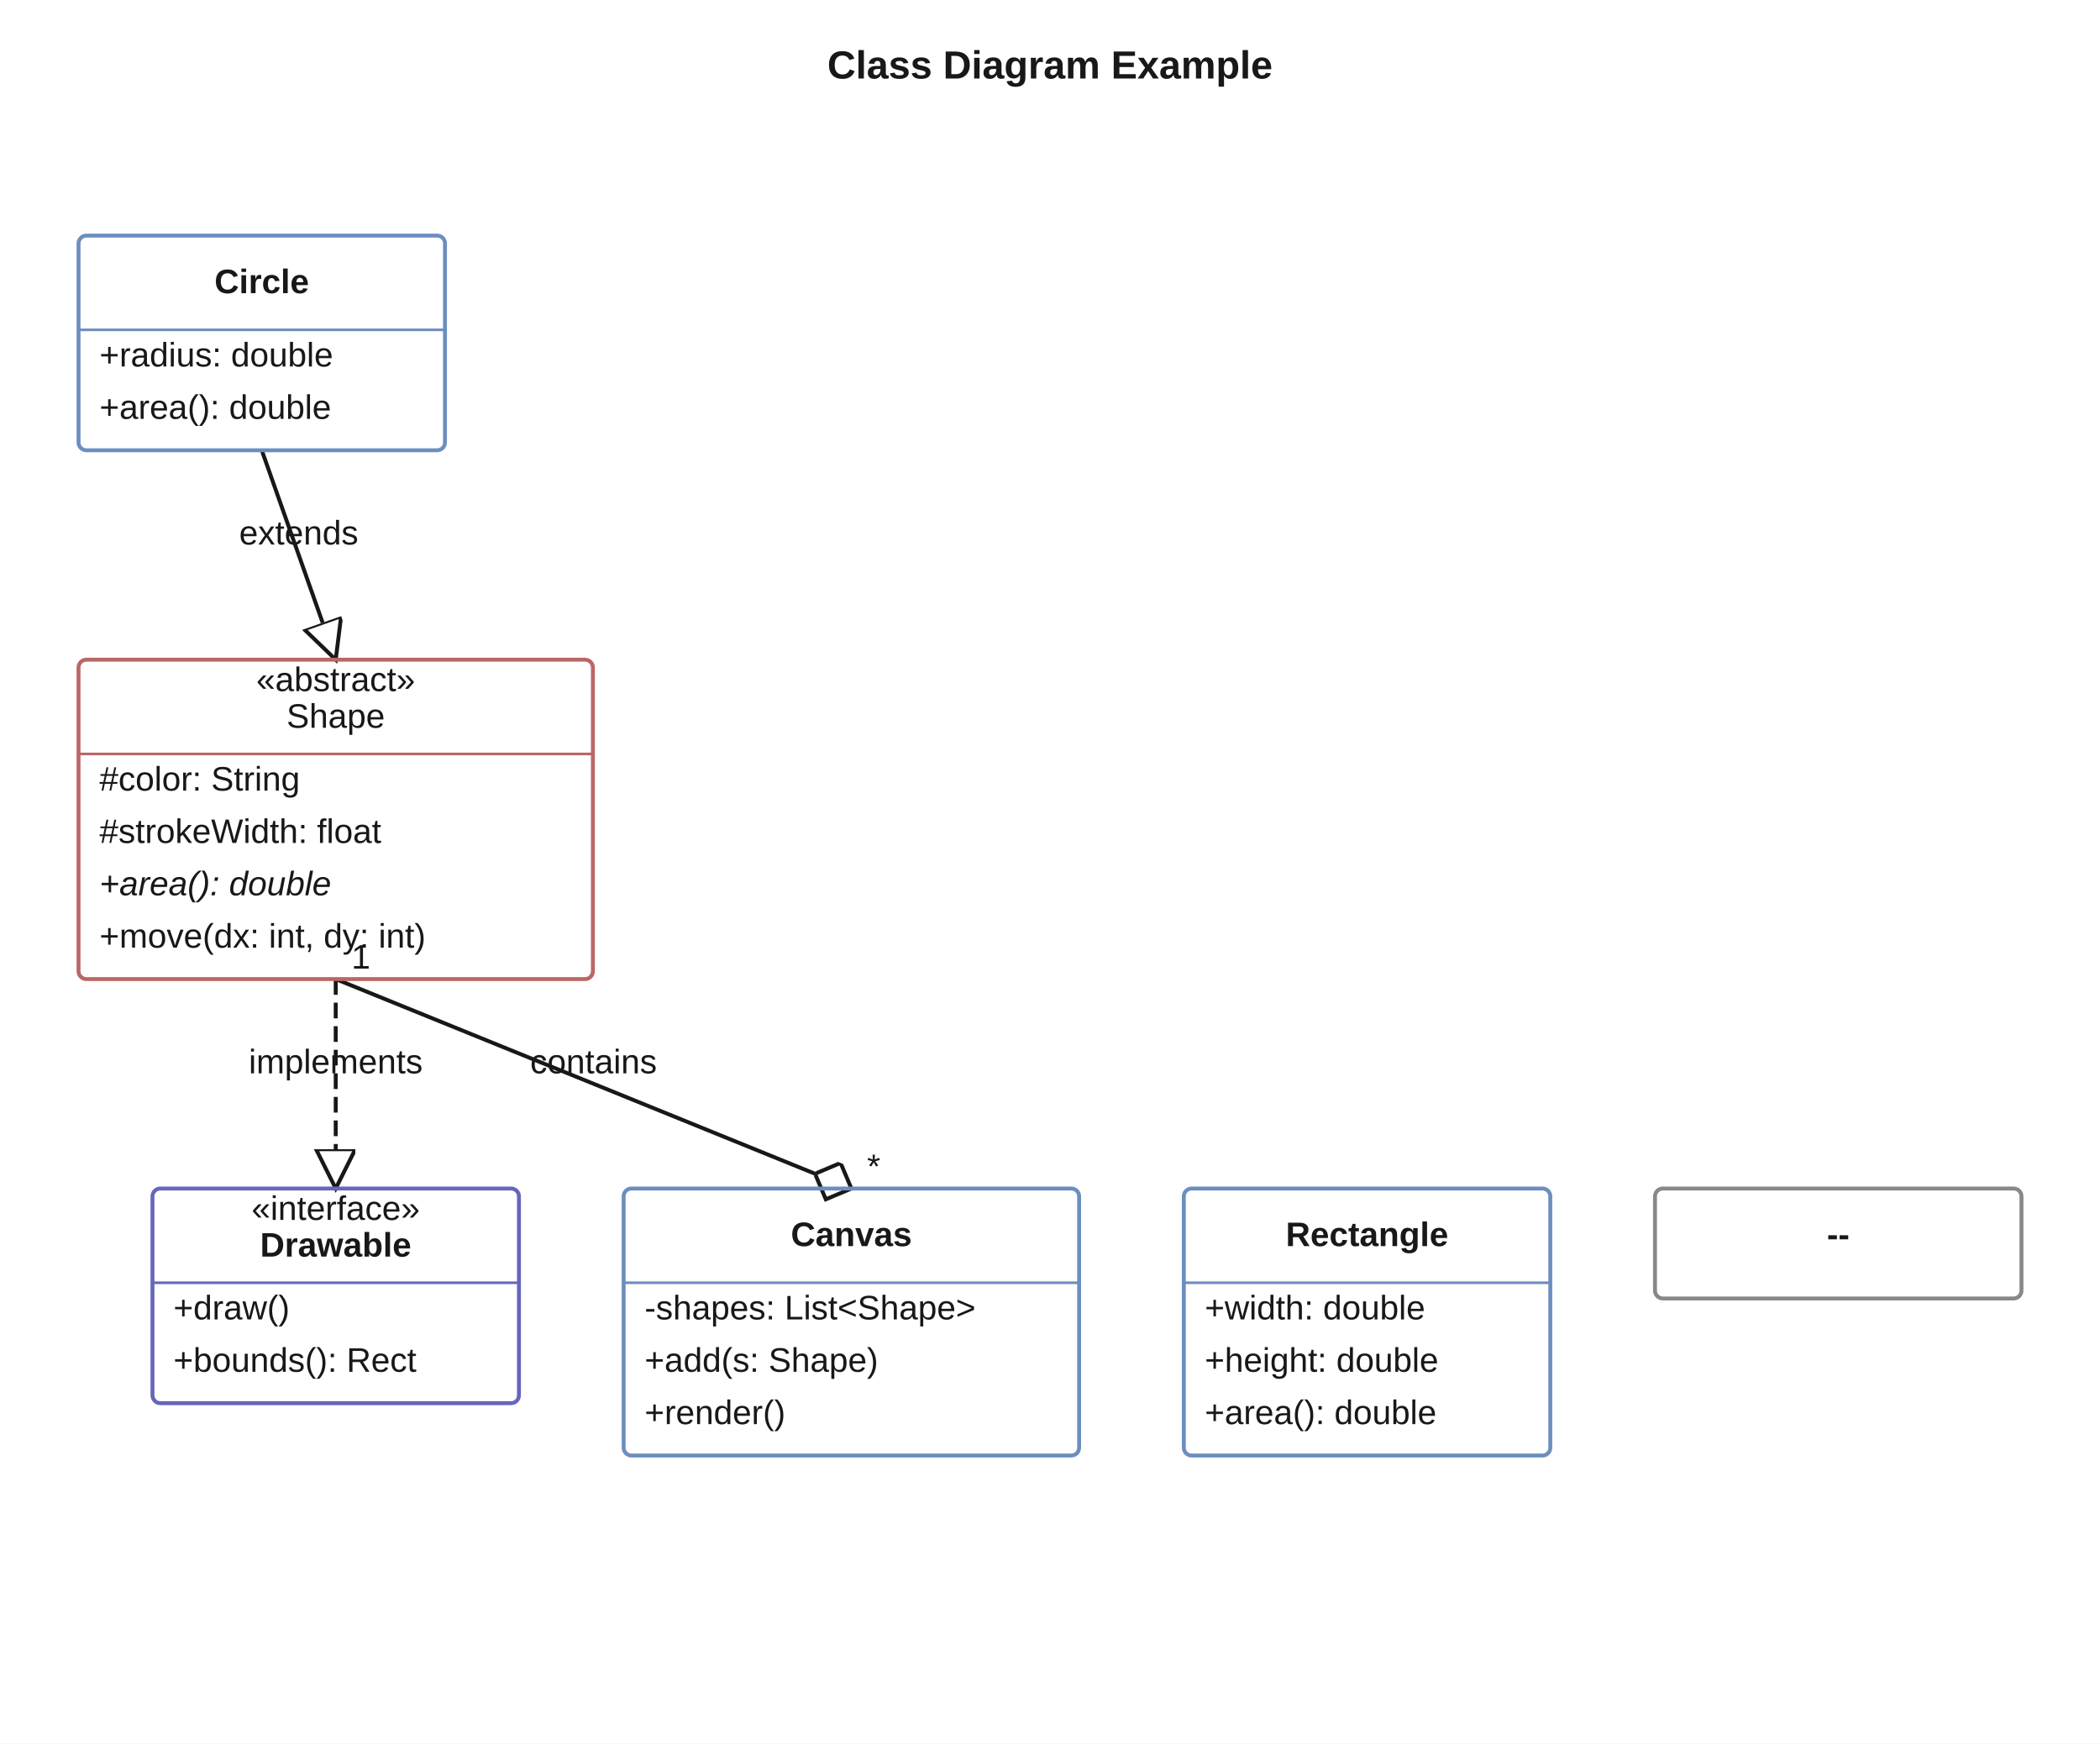
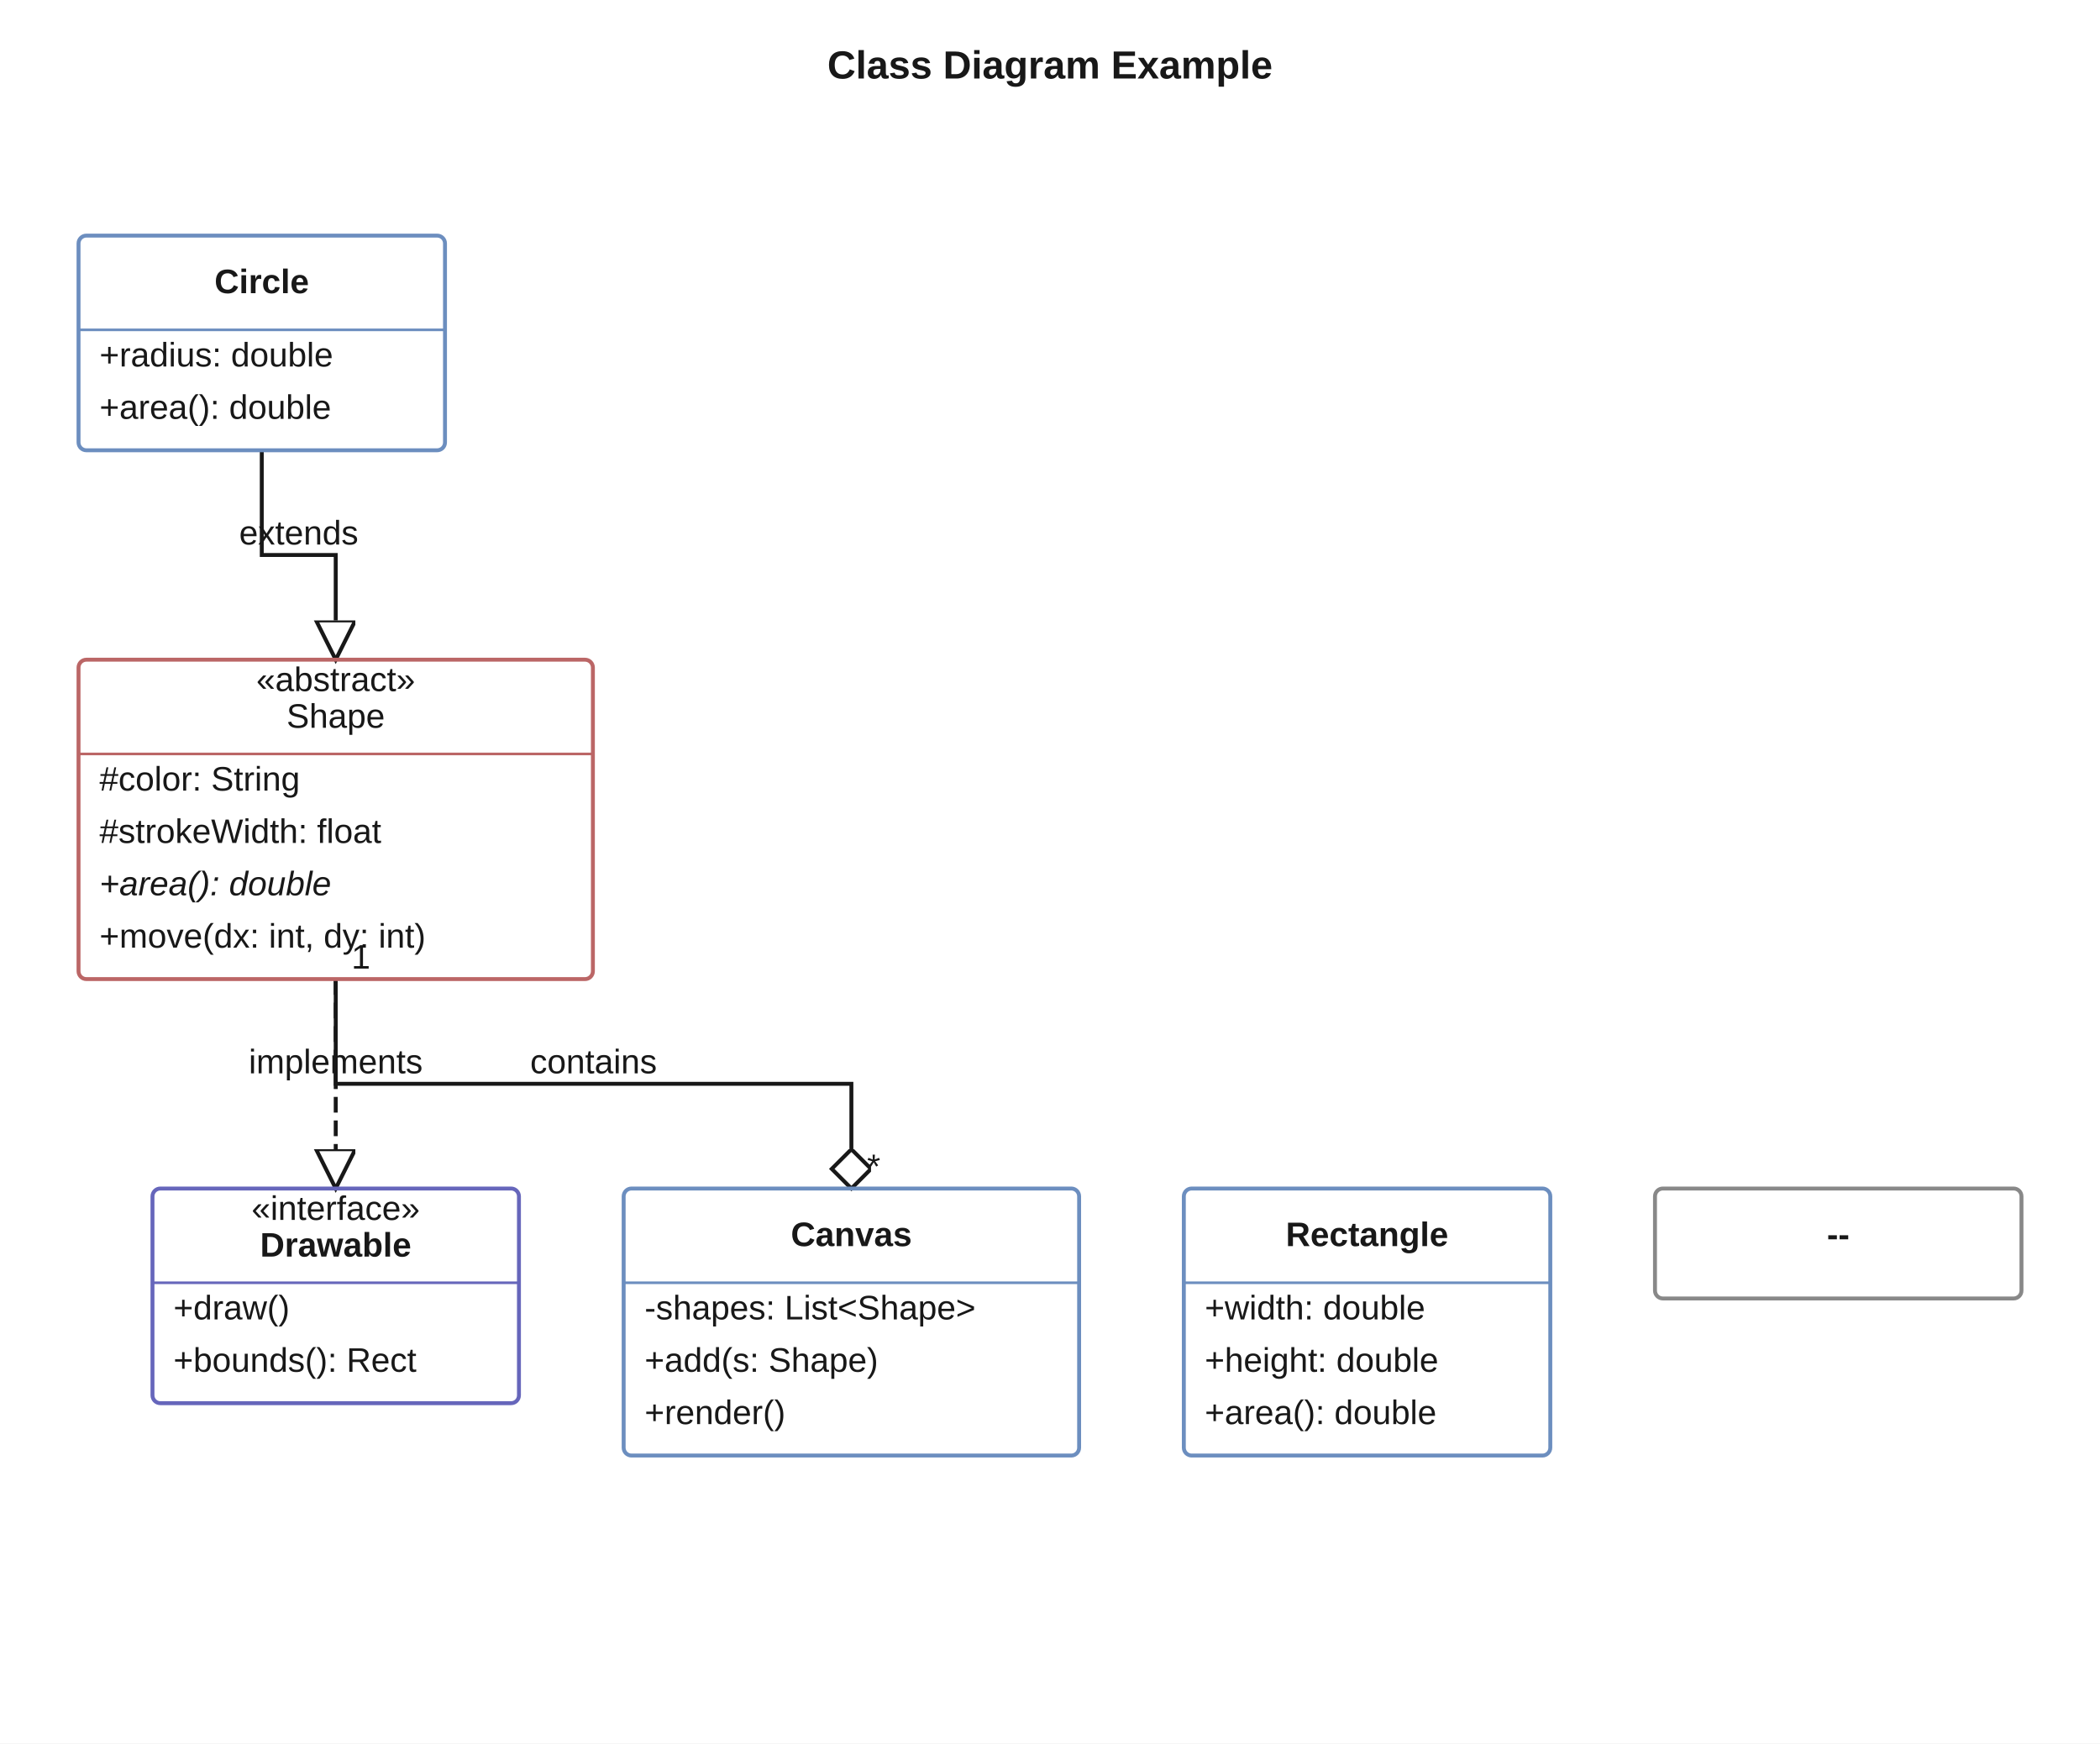
<svg xmlns="http://www.w3.org/2000/svg" height="666" viewBox="0 0 802.25 666" width="802.25">
  <defs>
    <marker id="arr-filled" markerHeight="12" markerWidth="12" orient="auto" refX="10" refY="5">
      <polygon fill="#181818" points="0 0, 10 5, 0 10" />
    </marker>
    <marker id="arr-hollow" markerHeight="12" markerWidth="12" orient="auto" refX="10" refY="5">
      <polygon fill="#ffffff" points="0 0, 10 5, 0 10" stroke="#181818" stroke-width="1" />
    </marker>
    <marker id="arr-diamond-f" markerHeight="12" markerWidth="12" orient="auto" refX="10" refY="5">
      <polygon fill="#181818" points="0 5, 5 0, 10 5, 5 10" />
    </marker>
    <marker id="arr-diamond-h" markerHeight="12" markerWidth="12" orient="auto" refX="10" refY="5">
      <polygon fill="#ffffff" points="0 5, 5 0, 10 5, 5 10" stroke="#181818" stroke-width="1" />
    </marker>
    <marker id="arrowhead" markerHeight="10" markerWidth="10" orient="auto" refX="9" refY="5">
      <polygon fill="#181818" points="0 0, 10 5, 0 10" />
    </marker>
    <marker id="arrowhead-open" markerHeight="10" markerWidth="10" orient="auto" refX="9" refY="5">
      <path d="M0,0 L10,5 L0,10" fill="none" stroke="#181818" stroke-width="1.5" />
    </marker>
  </defs>
  <style>
text{font-family:"Liberation Sans",Helvetica,Arial,sans-serif;font-size:13px;fill:#181818}.participant-box{fill:#dae8fc;stroke:#6c8ebf;stroke-width:1.5}.lifeline{stroke:#6c8ebf;stroke-width:1;stroke-dasharray:6,4}.activation{fill:#cce0ff;stroke:#6c8ebf;stroke-width:1}.arrow{stroke:#181818;stroke-width:1.5;fill:none}.arrow-dashed{stroke:#181818;stroke-width:1.5;fill:none;stroke-dasharray:6,3}.note-box{fill:#ffffc0;stroke:#bbbb00;stroke-width:1}.divider-line{stroke:#888888;stroke-width:1.5;stroke-dasharray:8,3}.divider-label{font-weight:bold}.title{font-size:15px;font-weight:bold}.class-line{stroke:#181818;stroke-width:1.5;fill:none}.class-line-dashed{stroke:#181818;stroke-width:1.5;fill:none;stroke-dasharray:6,3}.bg{fill:#ffffff}@media (prefers-color-scheme:dark){text{fill:#e8e8e8}.bg{fill:#1e1e1e}.arrow,.class-line{stroke:#e8e8e8}.arrow-dashed,.class-line-dashed{stroke:#e8e8e8}.divider-line{stroke:#aaaaaa}}
</style>
  <rect class="bg" fill="#ffffff" height="100%" width="100%" />
  <text class="title" text-anchor="middle" x="401.125" y="30">
Class Diagram Example
</text>
  <g>
-     <line class="class-line-dashed" marker-end="url(#arr-hollow)" x1="128.25" x2="128.25" y1="374" y2="454" />
+     <path class="class-line-dashed" d="M128.25,374 L128.25,454" marker-end="url(#arr-hollow)" />
    <text font-size="11" text-anchor="middle" x="128.25" y="410">
implements
</text>
  </g>
  <g>
-     <line class="class-line" marker-end="url(#arr-hollow)" x1="100" x2="128.25" y1="172" y2="252" />
+     <path class="class-line" d="M100,172 L100,212 L128.25,212 L128.25,252" marker-end="url(#arr-hollow)" />
    <text font-size="11" text-anchor="middle" x="114.125" y="208">
extends
</text>
  </g>
  <g>
-     <line class="class-line" marker-end="url(#arr-diamond-h)" x1="128.25" x2="325.25" y1="374" y2="454" />
+     <path class="class-line" d="M128.25,374 L128.25,414 L325.25,414 L325.25,454" marker-end="url(#arr-diamond-h)" />
    <text font-size="11" text-anchor="middle" x="226.75" y="410">
contains
</text>
    <text font-size="11" x="134.25" y="370">
1
</text>
    <text font-size="11" x="331.25" y="450">
*
</text>
  </g>
  <g>
    <rect fill="none" height="82" rx="3" stroke="#6666bb" stroke-width="1.5" width="140" x="58.25" y="454" />
    <text fill="#555" font-size="10" text-anchor="middle" x="128.25" y="466">
«interface»
</text>
    <text font-weight="bold" text-anchor="middle" x="128.25" y="480">
Drawable
</text>
    <line stroke="#6666bb" stroke-width="1" x1="58.25" x2="198.25" y1="490" y2="490" />
    <text font-style="normal" text-decoration="none" x="66.25" y="504">
+draw()
</text>
    <text font-style="normal" text-decoration="none" x="66.25" y="524">
+bounds(): Rect
</text>
  </g>
  <g>
    <rect fill="none" height="122" rx="3" stroke="#bb6666" stroke-width="1.5" width="196.5" x="30" y="252" />
    <text fill="#555" font-size="10" text-anchor="middle" x="128.25" y="264">
«abstract»
</text>
    <text font-weight="italic" text-anchor="middle" x="128.25" y="278">
Shape
</text>
    <line stroke="#bb6666" stroke-width="1" x1="30" x2="226.5" y1="288" y2="288" />
    <text font-style="normal" text-decoration="none" x="38" y="302">
#color: String
</text>
    <text font-style="normal" text-decoration="none" x="38" y="322">
#strokeWidth: float
</text>
    <text font-style="italic" text-decoration="none" x="38" y="342">
+area(): double
</text>
    <text font-style="normal" text-decoration="none" x="38" y="362">
+move(dx: int, dy: int)
</text>
  </g>
  <g>
    <rect fill="none" height="82" rx="3" stroke="#6c8ebf" stroke-width="1.5" width="140" x="30" y="90" />
    <text font-weight="bold" text-anchor="middle" x="100" y="112">
Circle
</text>
    <line stroke="#6c8ebf" stroke-width="1" x1="30" x2="170" y1="126" y2="126" />
    <text font-style="normal" text-decoration="none" x="38" y="140">
+radius: double
</text>
    <text font-style="normal" text-decoration="none" x="38" y="160">
+area(): double
</text>
  </g>
  <g>
    <rect fill="none" height="102" rx="3" stroke="#6c8ebf" stroke-width="1.5" width="140" x="452.25" y="454" />
    <text font-weight="bold" text-anchor="middle" x="522.25" y="476">
Rectangle
</text>
    <line stroke="#6c8ebf" stroke-width="1" x1="452.25" x2="592.25" y1="490" y2="490" />
    <text font-style="normal" text-decoration="none" x="460.25" y="504">
+width: double
</text>
    <text font-style="normal" text-decoration="none" x="460.25" y="524">
+height: double
</text>
    <text font-style="normal" text-decoration="none" x="460.25" y="544">
+area(): double
</text>
  </g>
  <g>
    <rect fill="none" height="102" rx="3" stroke="#6c8ebf" stroke-width="1.5" width="174" x="238.25" y="454" />
    <text font-weight="bold" text-anchor="middle" x="325.25" y="476">
Canvas
</text>
    <line stroke="#6c8ebf" stroke-width="1" x1="238.25" x2="412.25" y1="490" y2="490" />
    <text font-style="normal" text-decoration="none" x="246.25" y="504">
-shapes: List&lt;Shape&gt;
</text>
    <text font-style="normal" text-decoration="none" x="246.25" y="524">
+add(s: Shape)
</text>
    <text font-style="normal" text-decoration="none" x="246.25" y="544">
+render()
</text>
  </g>
  <g>
    <rect fill="none" height="42" rx="3" stroke="#888888" stroke-width="1.5" width="140" x="632.25" y="454" />
    <text font-weight="bold" text-anchor="middle" x="702.25" y="476">
--
</text>
  </g>
</svg>
